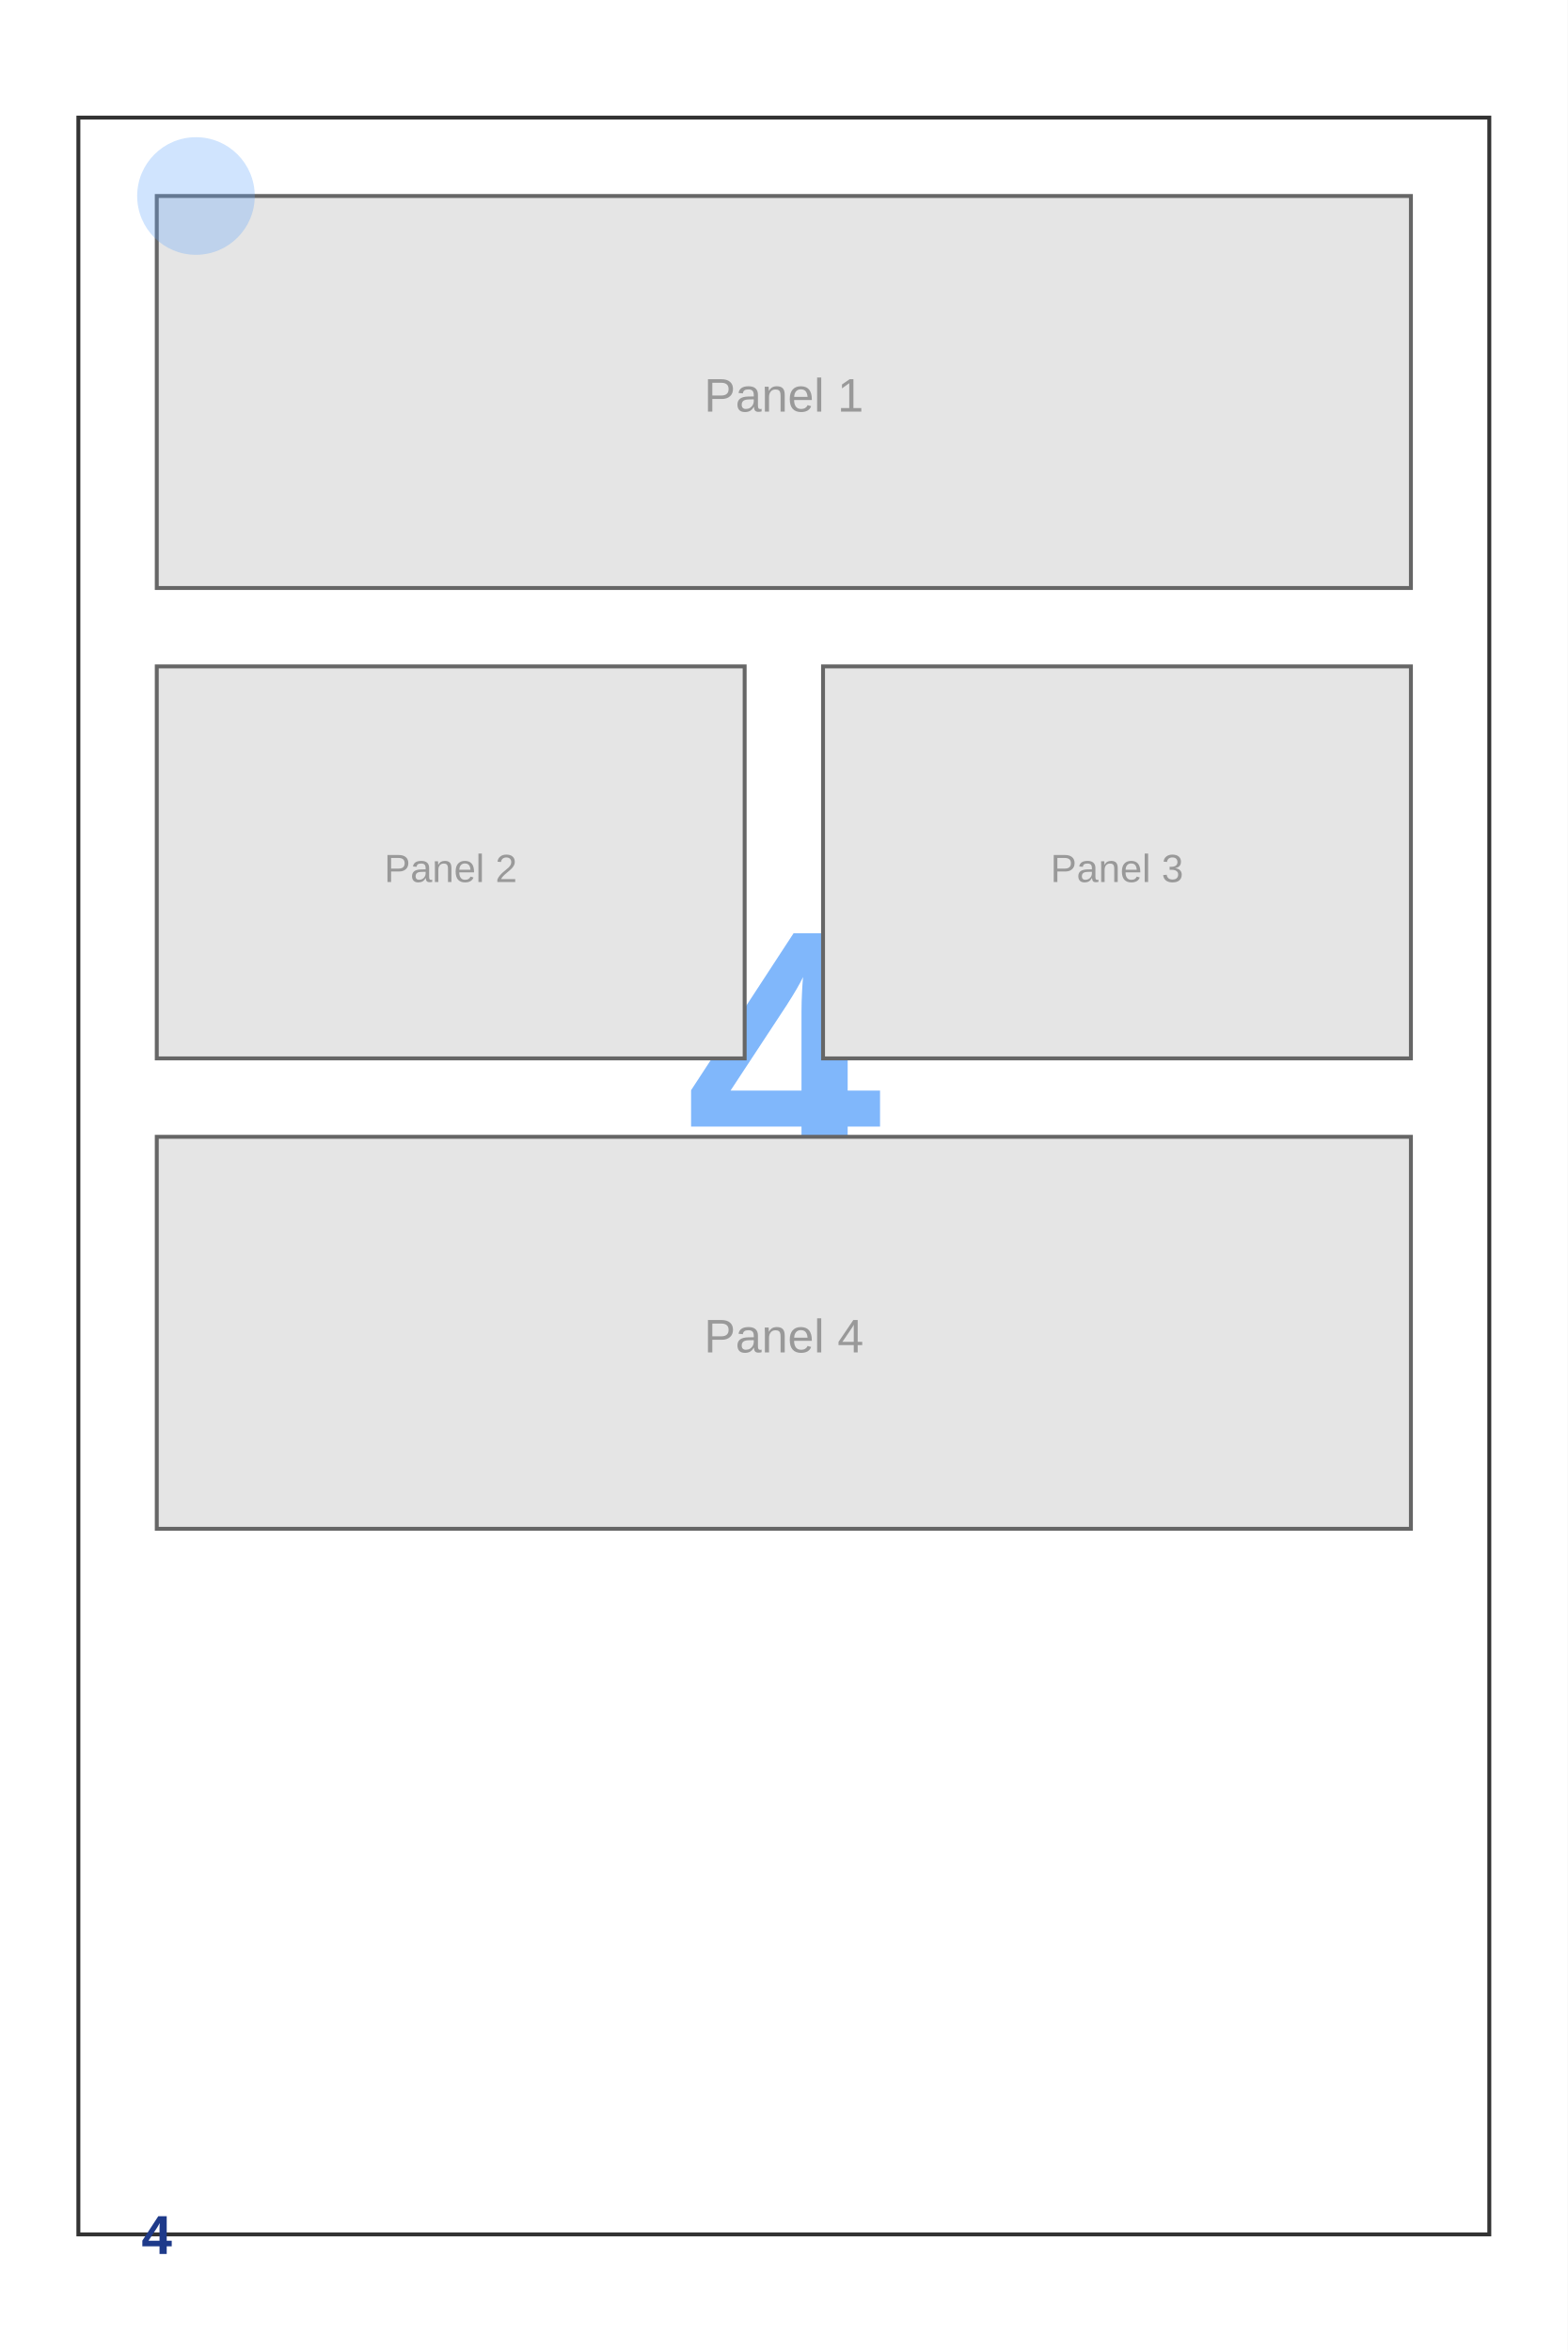
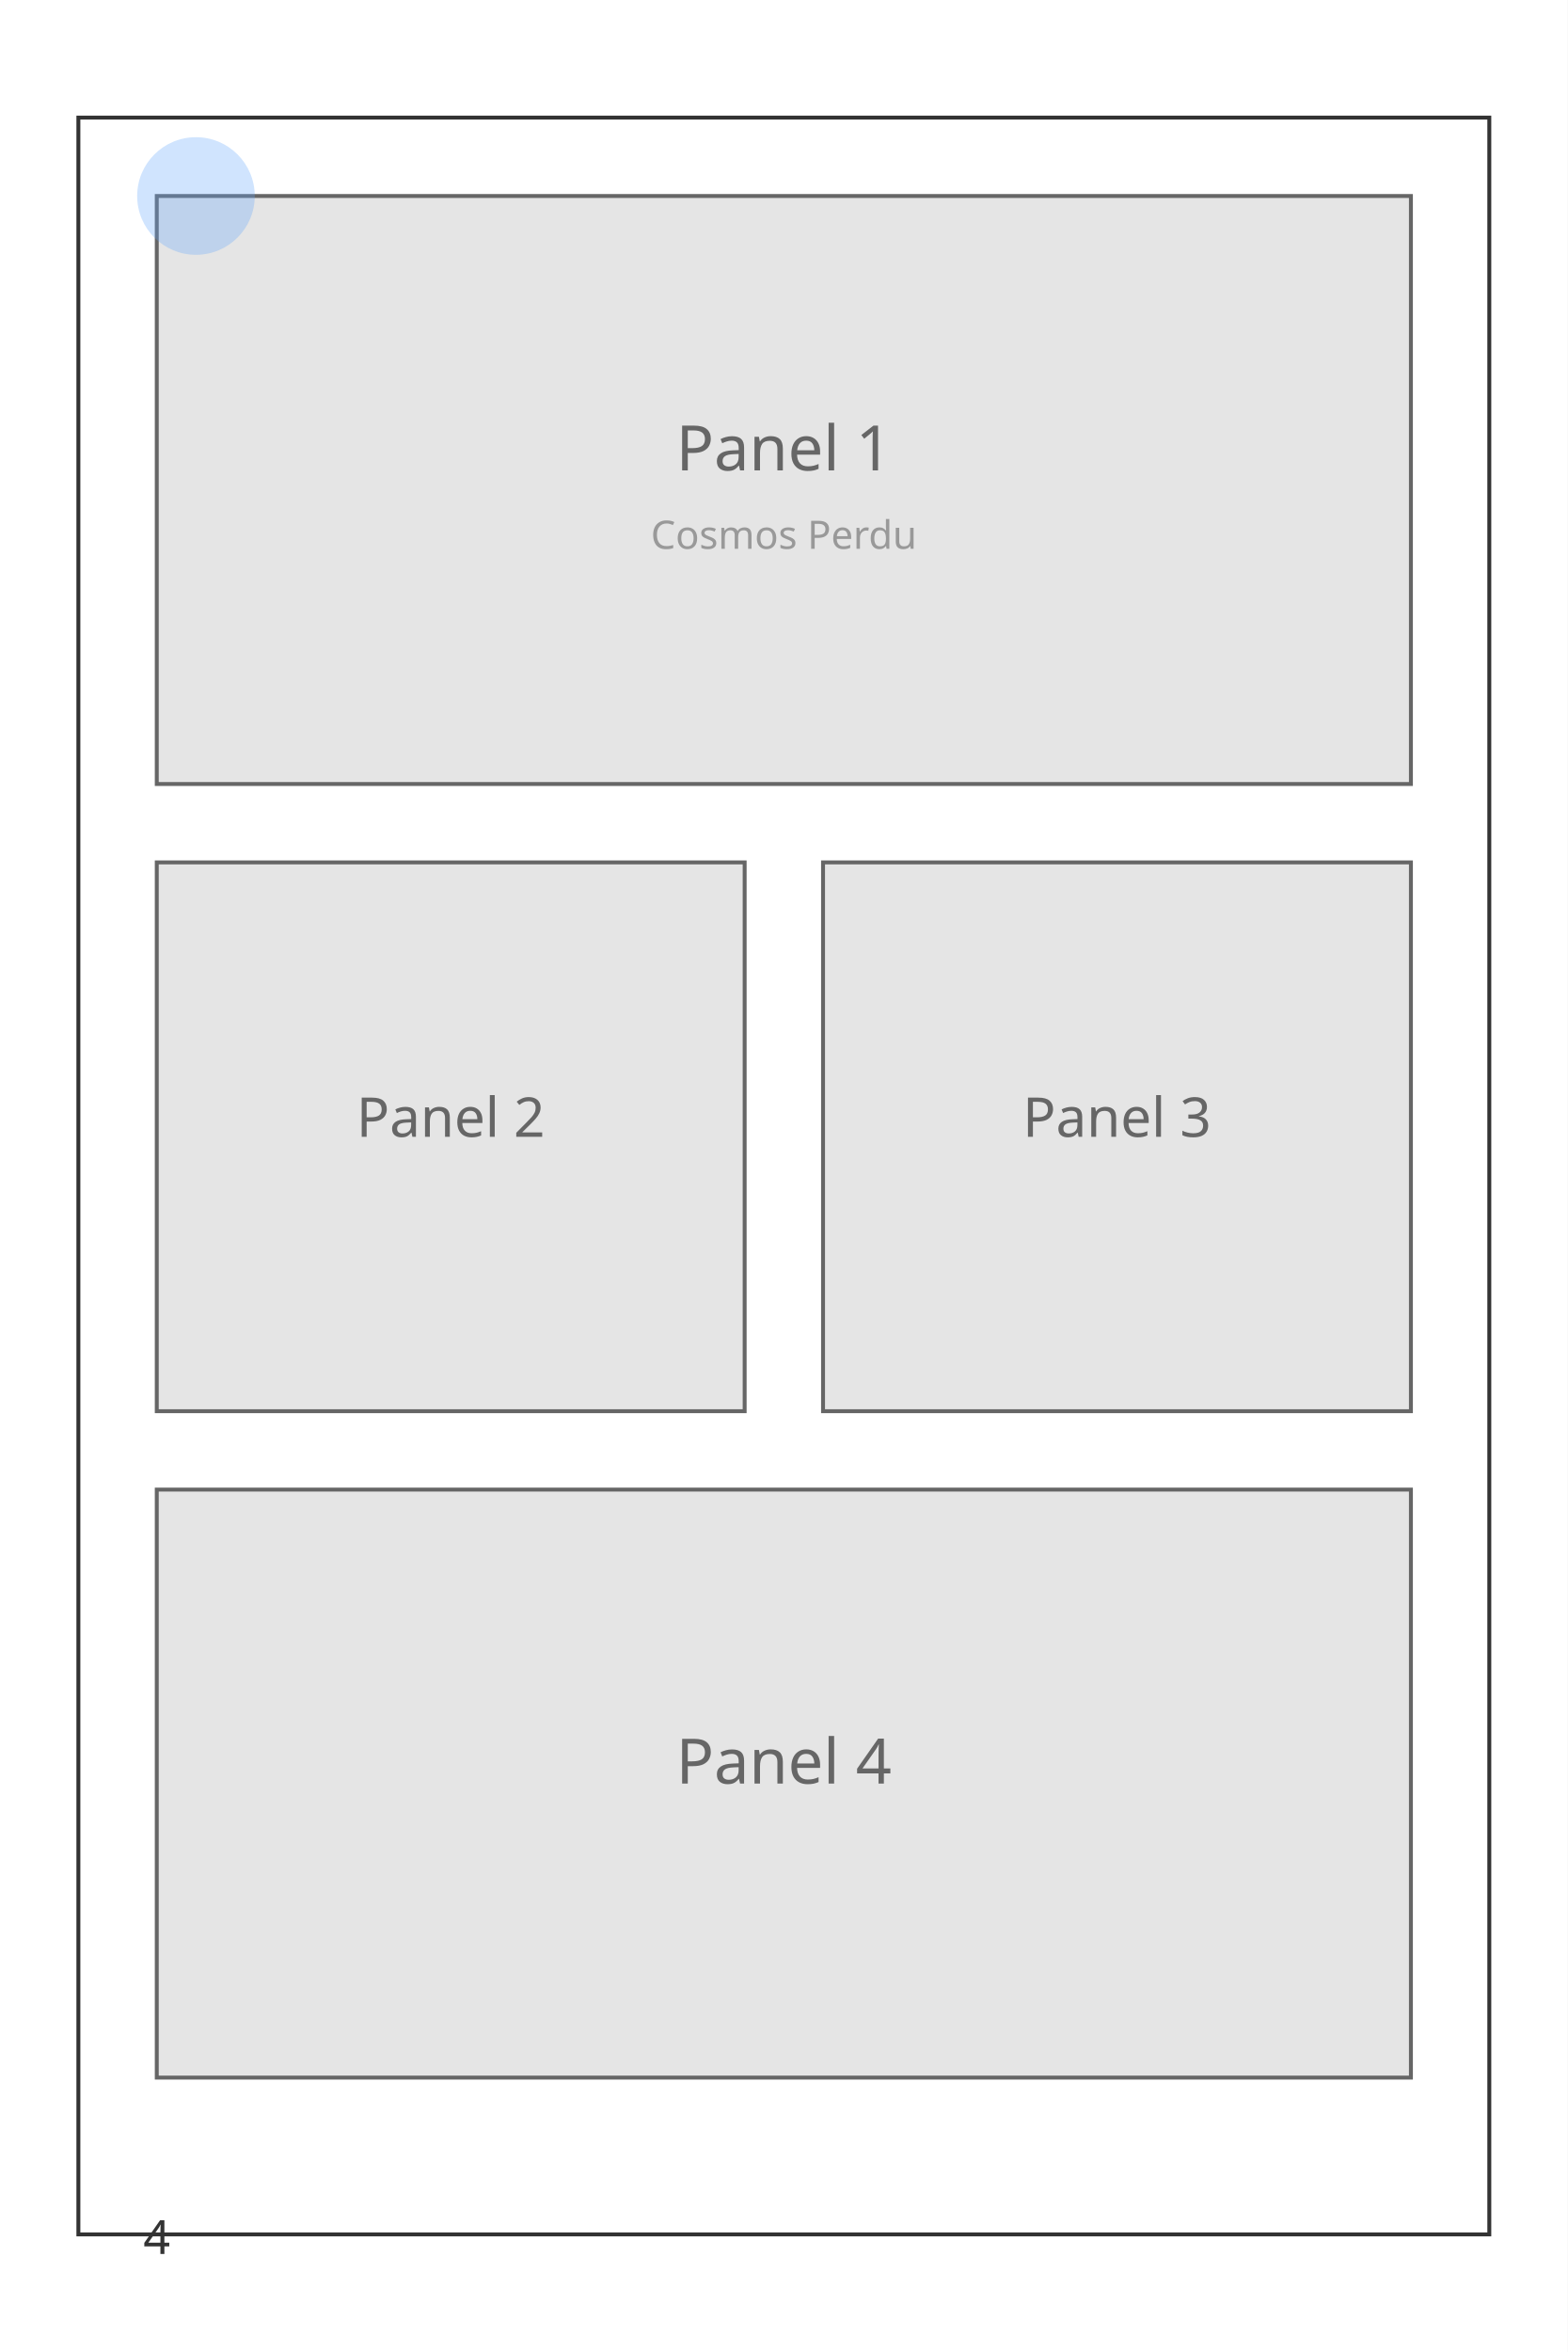
<svg xmlns="http://www.w3.org/2000/svg" width="800" height="1200">
  <rect width="800" height="1200" fill="#FFFFFF" />
  <rect x="40" y="60" width="720" height="1080" fill="none" stroke="#333333" stroke-width="2" />
-   <text x="400" y="600" font-family="Arial" font-size="180" font-weight="bold" fill="#60A5FA" text-anchor="middle" opacity="0.8">
-     4
+   <rect x="80" y="100" width="640" height="300" fill="#E5E5E5" stroke="#666666" stroke-width="2" />
+   <text x="400" y="240" font-family="sans-serif" font-size="32" fill="#666666" text-anchor="middle">
+     Panel 1
  </text>
-   <text x="400" y="700" font-family="Arial" font-size="32" fill="#333333" text-anchor="middle">
+   <text x="400" y="280" font-family="sans-serif" font-size="20" fill="#999999" text-anchor="middle">
    Cosmos Perdu
  </text>
-   <text x="400" y="760" font-family="Arial" font-size="24" fill="#666666" text-anchor="middle">
-     Page 4
+   <rect x="80" y="440" width="300" height="280" fill="#E5E5E5" stroke="#666666" stroke-width="2" />
+   <text x="230" y="580" font-family="sans-serif" font-size="28" fill="#666666" text-anchor="middle">
+     Panel 2
  </text>
-   <rect x="80" y="100" width="640" height="200" fill="#E5E5E5" stroke="#666666" stroke-width="2" />
-   <text x="400" y="210" font-family="Arial" font-size="24" fill="#999999" text-anchor="middle">Panel 1</text>
-   <rect x="80" y="340" width="300" height="200" fill="#E5E5E5" stroke="#666666" stroke-width="2" />
-   <text x="230" y="450" font-family="Arial" font-size="20" fill="#999999" text-anchor="middle">Panel 2</text>
-   <rect x="420" y="340" width="300" height="200" fill="#E5E5E5" stroke="#666666" stroke-width="2" />
-   <text x="570" y="450" font-family="Arial" font-size="20" fill="#999999" text-anchor="middle">Panel 3</text>
-   <rect x="80" y="580" width="640" height="200" fill="#E5E5E5" stroke="#666666" stroke-width="2" />
-   <text x="400" y="690" font-family="Arial" font-size="24" fill="#999999" text-anchor="middle">Panel 4</text>
-   <text x="80" y="1150" font-family="Arial" font-size="28" font-weight="bold" fill="#1E3A8A" text-anchor="middle">
+   <rect x="420" y="440" width="300" height="280" fill="#E5E5E5" stroke="#666666" stroke-width="2" />
+   <text x="570" y="580" font-family="sans-serif" font-size="28" fill="#666666" text-anchor="middle">
+     Panel 3
+   </text>
+   <rect x="80" y="760" width="640" height="300" fill="#E5E5E5" stroke="#666666" stroke-width="2" />
+   <text x="400" y="910" font-family="sans-serif" font-size="32" fill="#666666" text-anchor="middle">
+     Panel 4
+   </text>
+   <text x="80" y="1150" font-family="sans-serif" font-size="24" fill="#333333" text-anchor="middle">
    4
  </text>
  <circle cx="100" cy="100" r="30" fill="#60A5FA" opacity="0.3" />
</svg>
